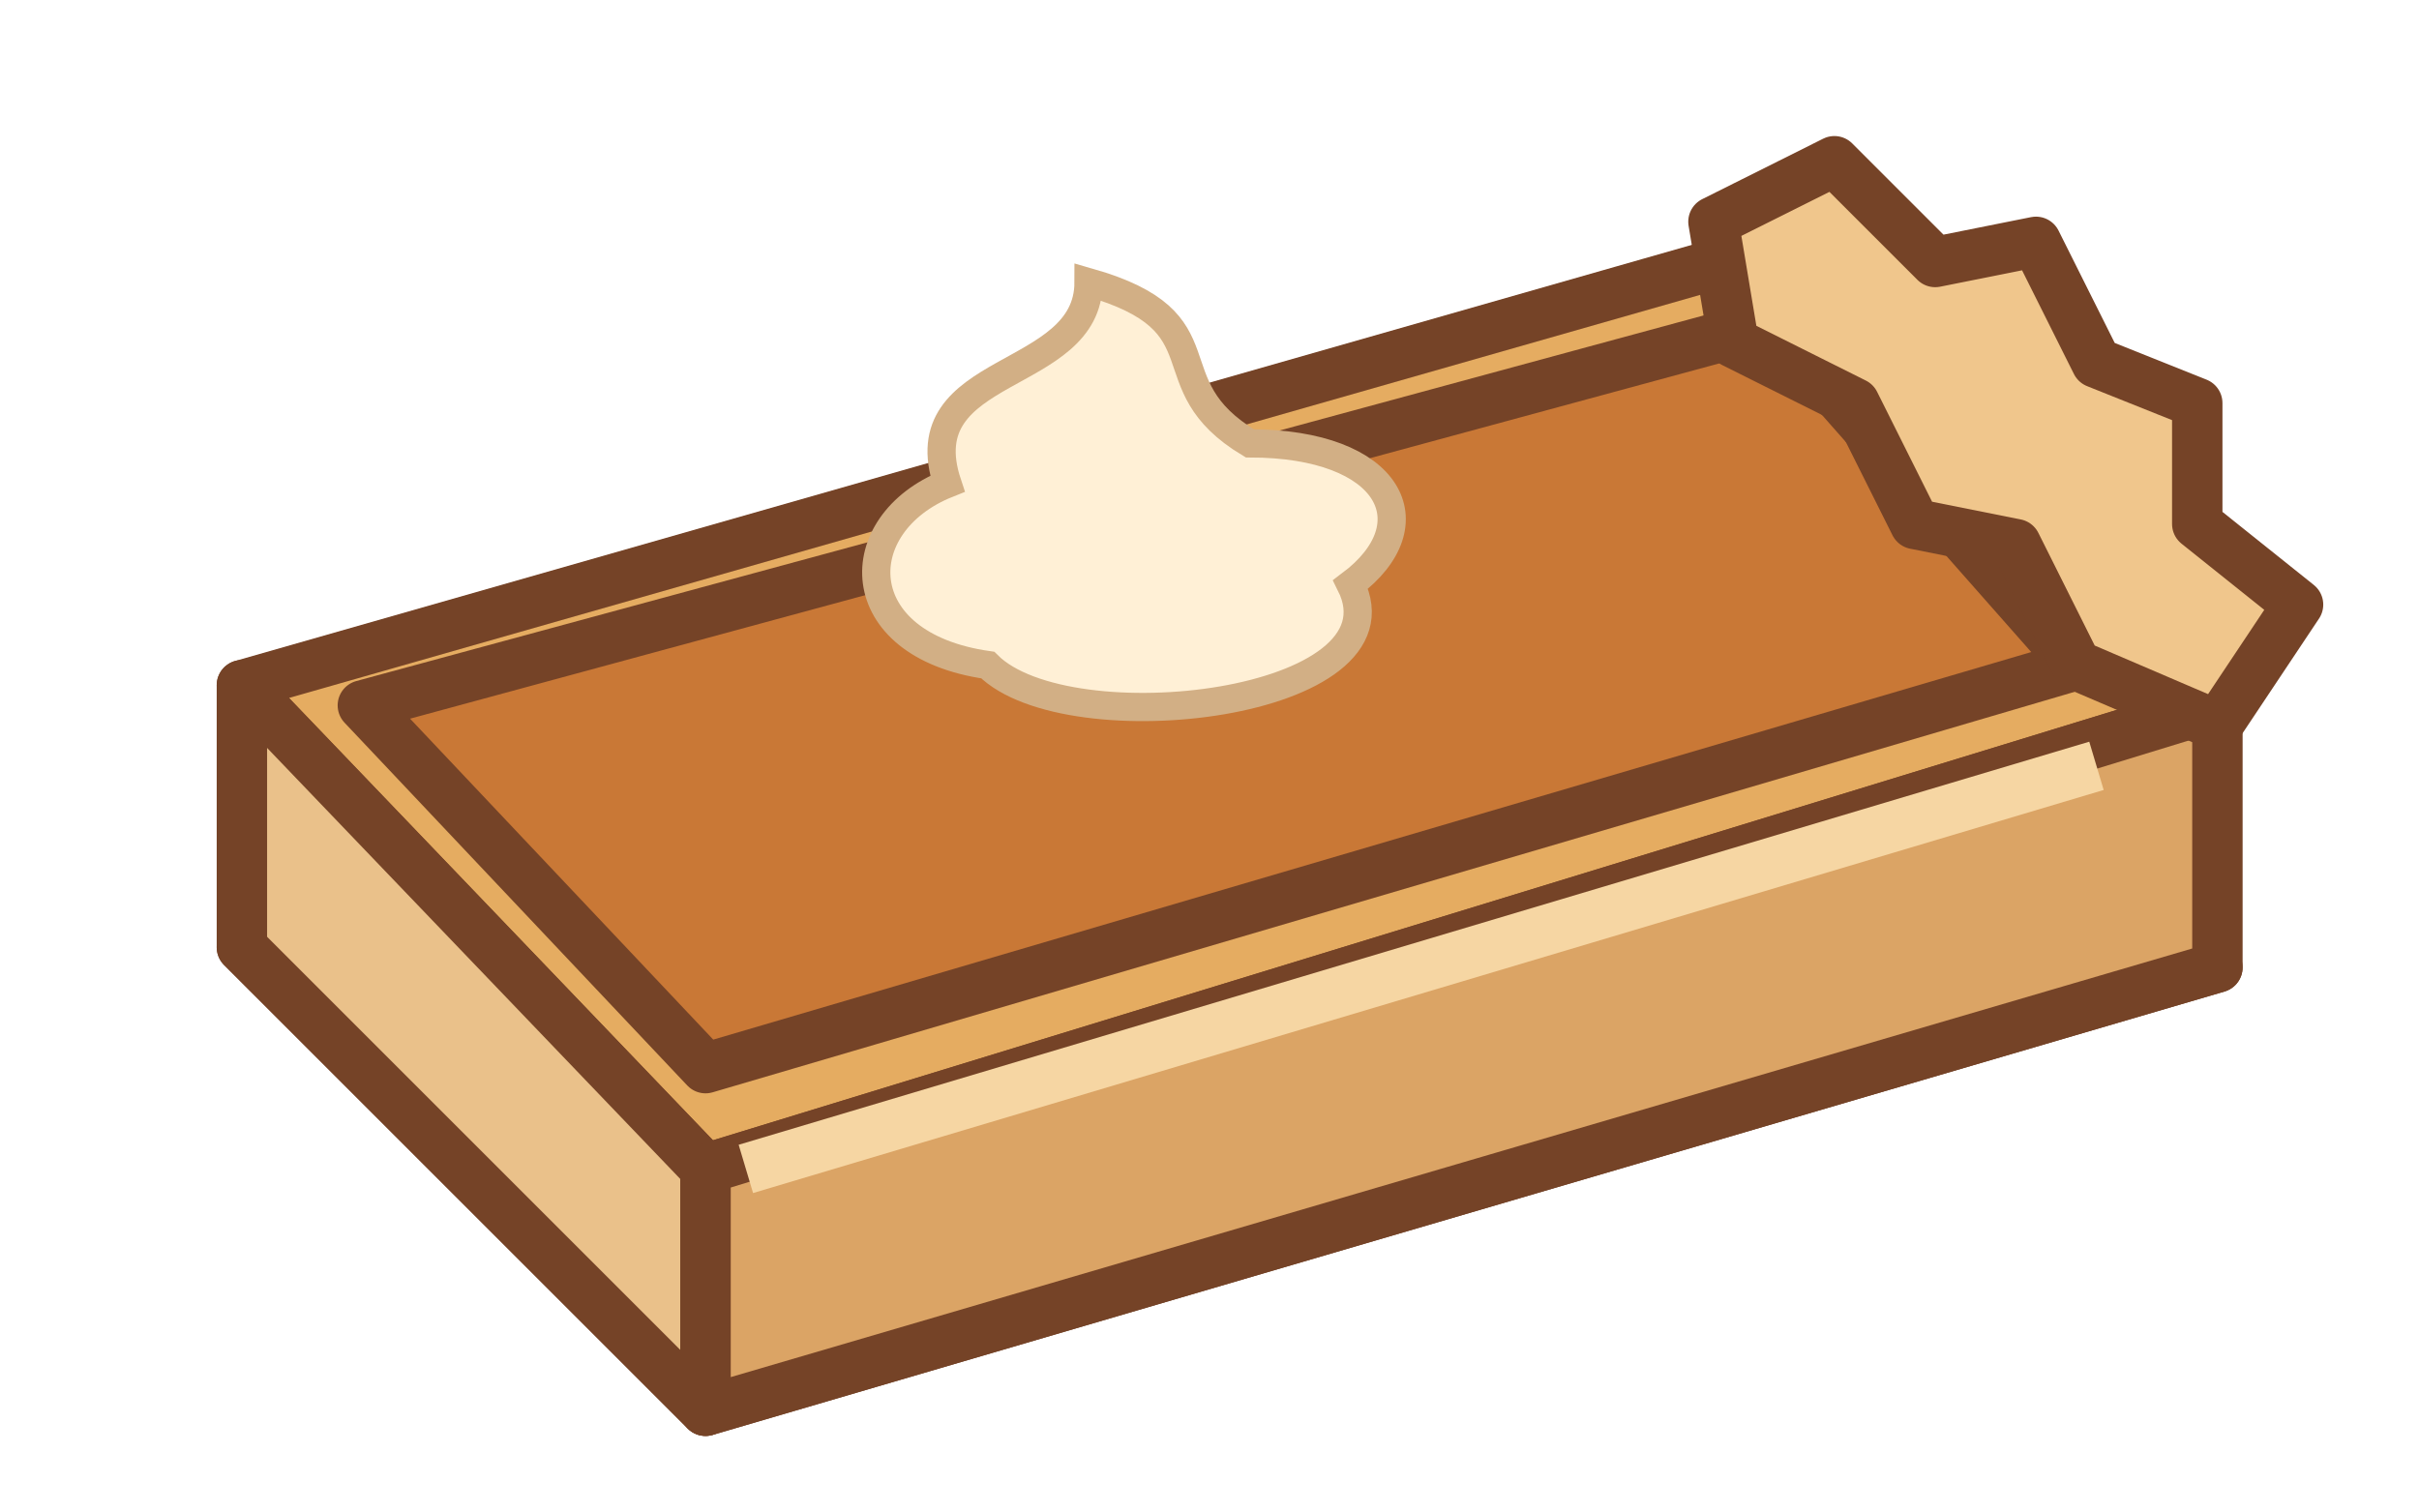
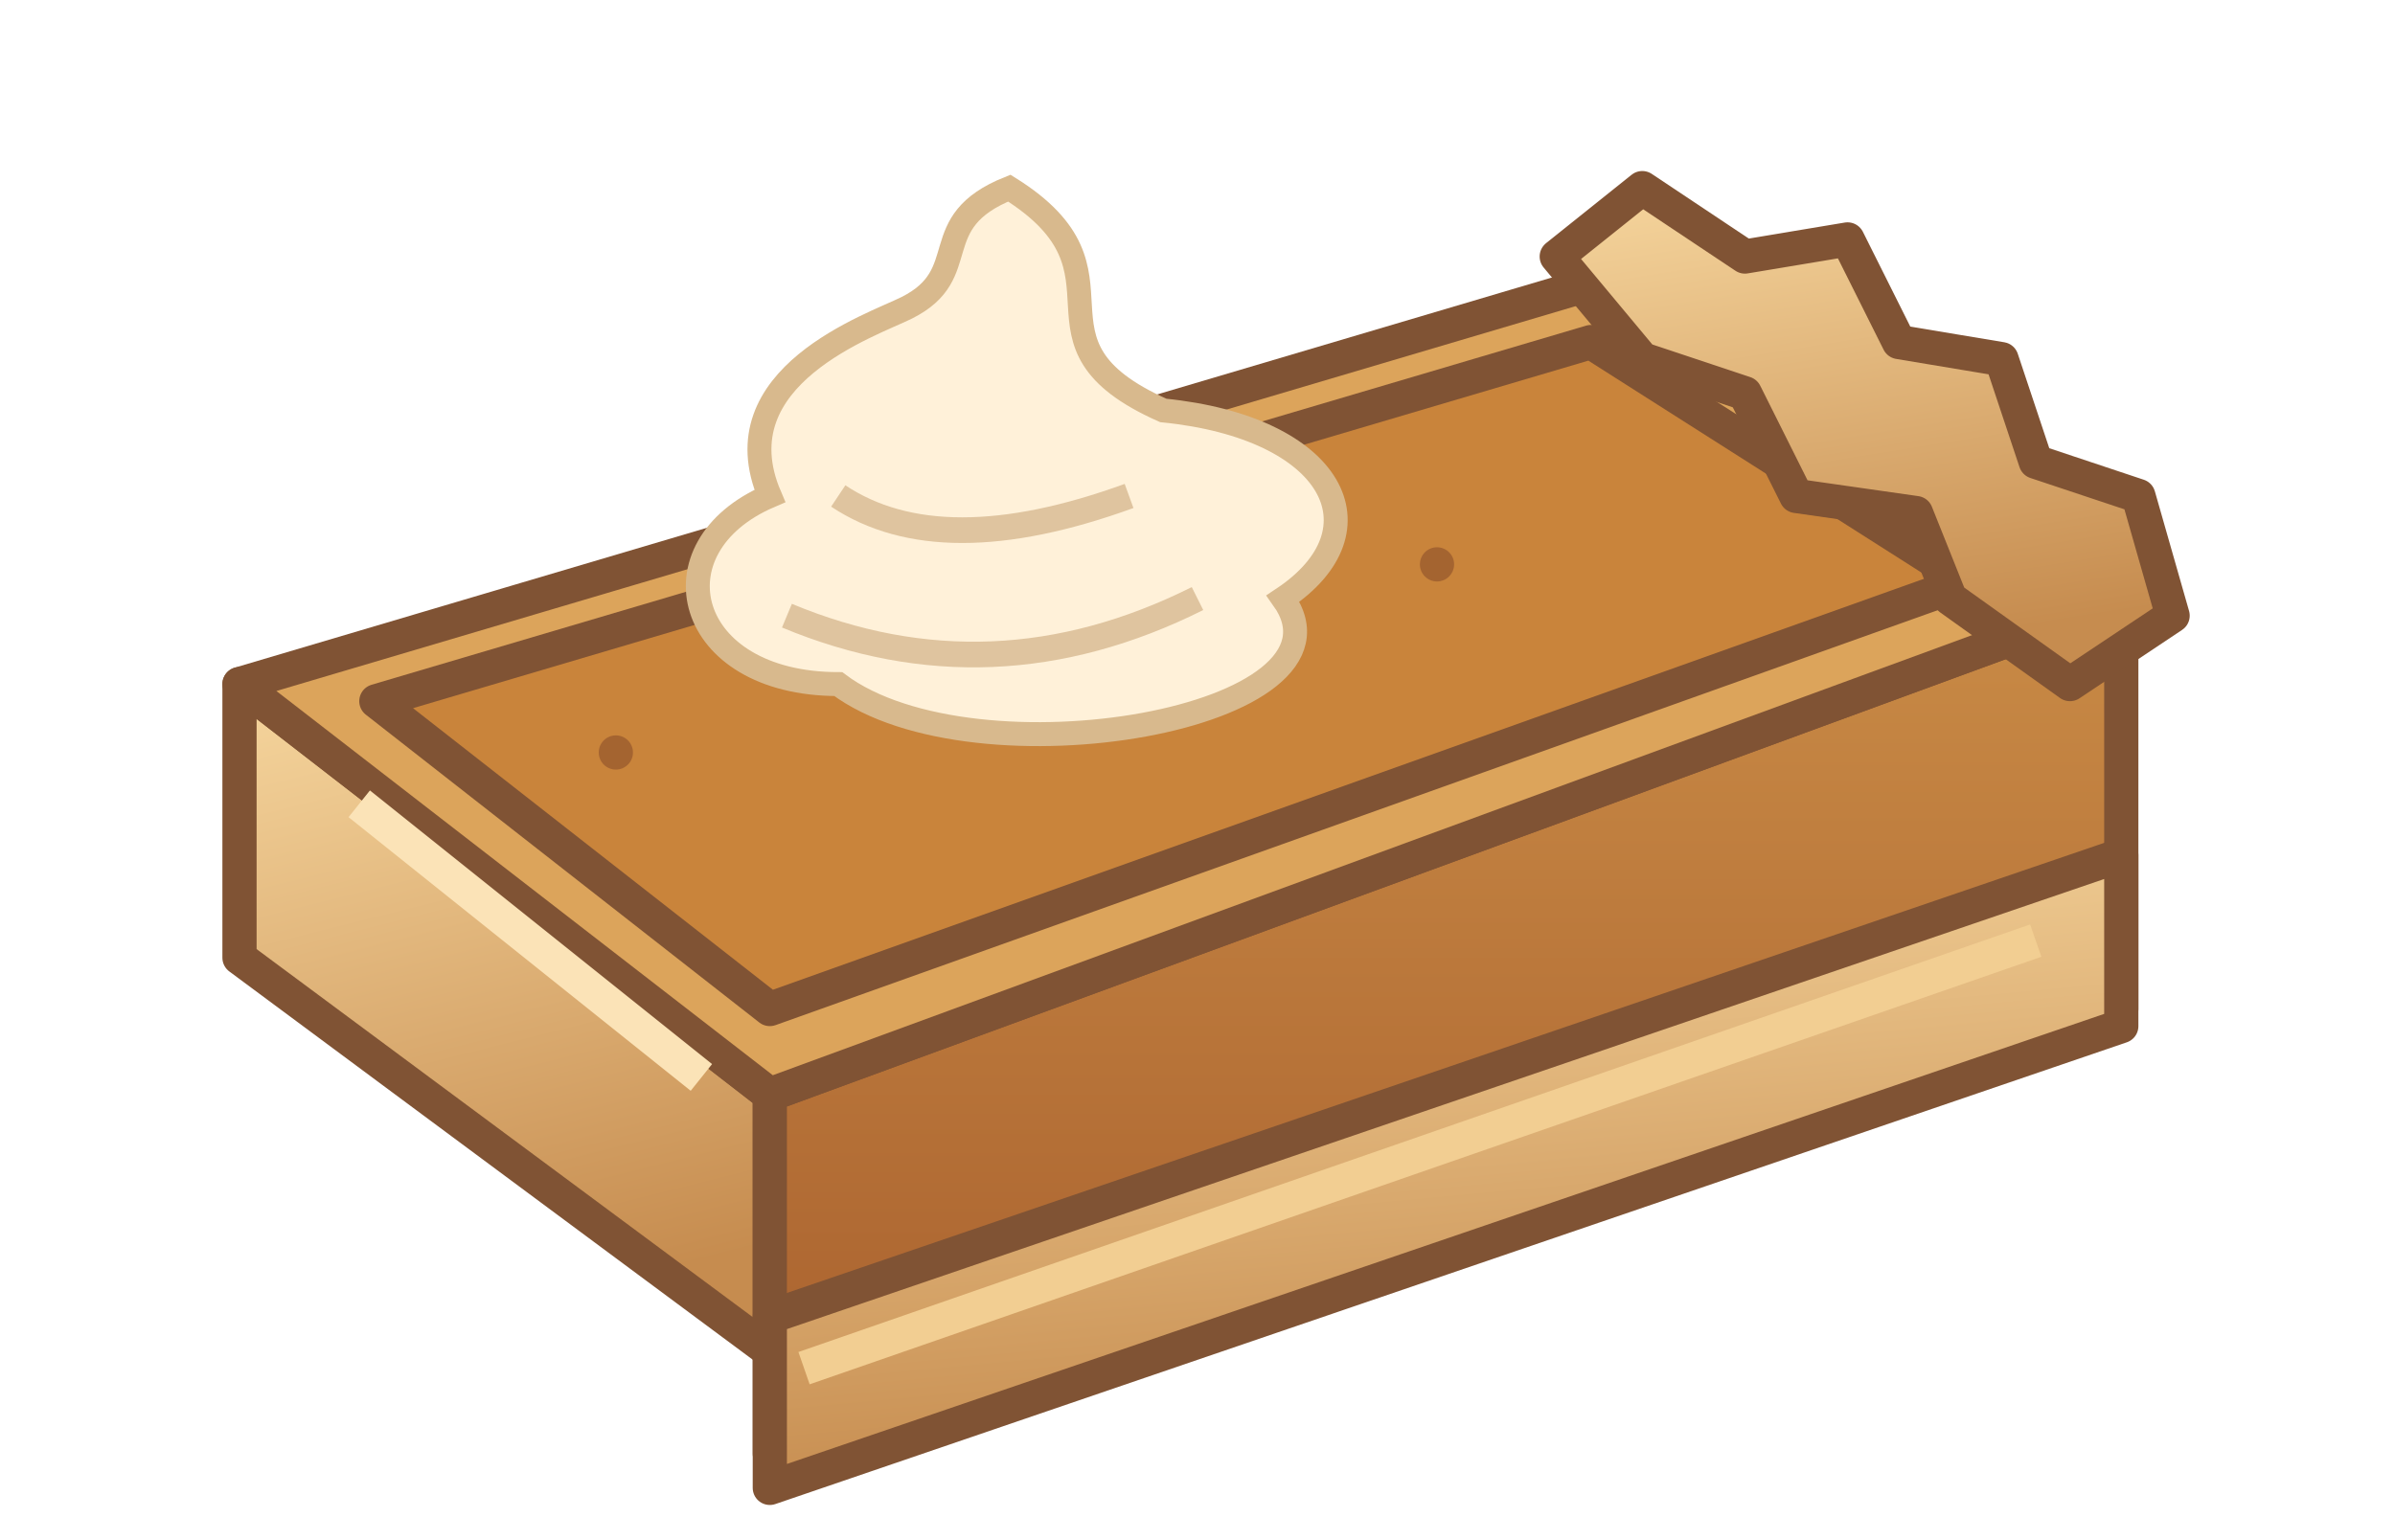
- <svg xmlns="http://www.w3.org/2000/svg" viewBox="0 0 120 75">
-   <g stroke="#754327" stroke-width="2.5" stroke-linejoin="round">
-     <path d="m12 47 77-25 21 26-75 22Z" fill="#b86d34" />
-     <path d="m12 34 77-22 21 23-75 23Z" fill="#e5ac61" />
-     <path d="m18 35 70-19 15 17-68 20Z" fill="#c97836" />
-     <path d="m12 34 23 24v12L12 47Z" fill="#eac18a" />
-     <path d="m35 58 75-23v13L35 70Z" fill="#dba465" />
-     <path d="m85 11 6-3 5 5 5-1 3 6 5 2v6l5 4-4 6-7-3-3-6-5-1-3-6-6-3Z" fill="#f0c68c" />
-     <path d="m37 58 67-20" stroke="#f6d6a3" />
+ <svg xmlns="http://www.w3.org/2000/svg" viewBox="0 0 140 90">
+   <defs>
+     <linearGradient id="crust" x2=".2" y2="1">
+       <stop stop-color="#f6d69e" />
+       <stop offset="1" stop-color="#c68c4f" />
+     </linearGradient>
+     <linearGradient id="filling" x2="0" y2="1">
+       <stop stop-color="#c98b46" />
+       <stop offset="1" stop-color="#a85f2d" />
+     </linearGradient>
+   </defs>
+   <g stroke="#805334" stroke-width="2" stroke-linejoin="round">
+     <path d="m14 40 31 24v15L14 56Z" fill="url(#crust)" />
+     <path d="m45 64 79-29v24L45 85Z" fill="url(#filling)" />
+     <path d="m45 77 79-27v10L45 87Z" fill="url(#crust)" />
+     <path d="m14 40 81-24 29 19-79 29Z" fill="#dca45b" />
+     <path d="m22 41 71-21 22 14-70 25Z" fill="#c9843b" />
+     <path d="m91 15 5-4 6 4 6-1 3 6 6 1 2 6 6 2 2 7-6 4-7-5-2-5-7-1-3-6-6-2Z" fill="url(#crust)" />
+     <path d="m47 80 72-25" stroke="#f2ce92" stroke-width="2" />
+     <path d="m21 47 20 16" stroke="#fbe3b7" stroke-width="2" />
  </g>
-   <path d="M49 33c-7-1-7-7-2-9-2-6 7-5 7-10 7 2 3 5 8 8 7 0 9 4 5 7 3 6-14 8-18 4Z" fill="#fff0d6" stroke="#d2af85" stroke-width="1.4" />
+   <path d="M49 40c-9 0-11-8-4-11-3-7 6-10 8-11 4-2 1-5 6-7 8 5 0 9 9 13 10 1 13 7 7 11 5 7-18 11-26 5Z" fill="#fff1d9" stroke="#d8b98d" stroke-width="1.4" />
+   <path d="M49 29q6 4 17 0m-20 7q12 5 24-1" fill="none" stroke="#dfc49f" stroke-width="1.5" />
+   <g fill="#7f4326" opacity=".5">
+     <circle cx="36" cy="44" r="1" />
+     <circle cx="84" cy="33" r="1" />
+   </g>
</svg>
